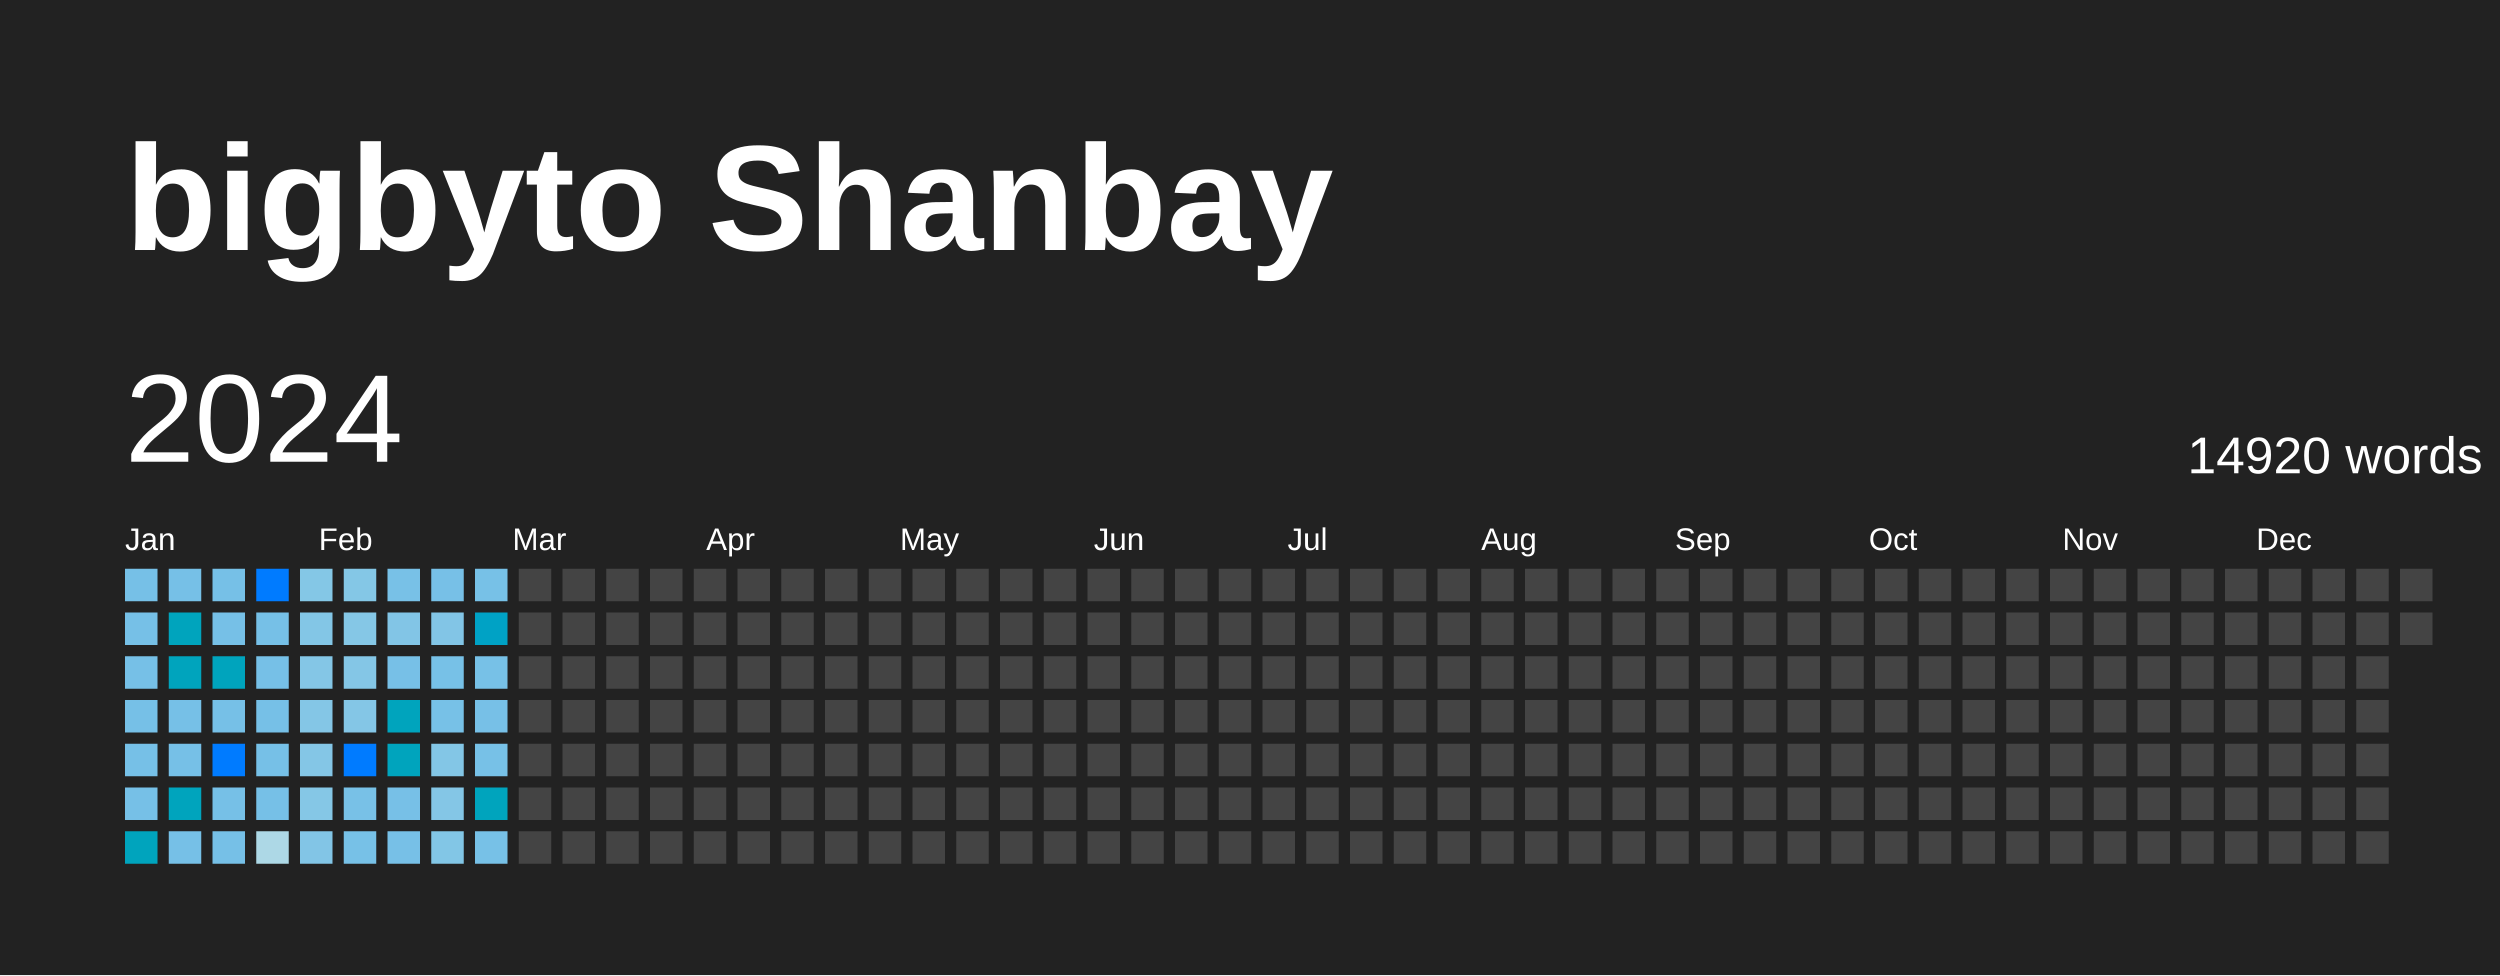
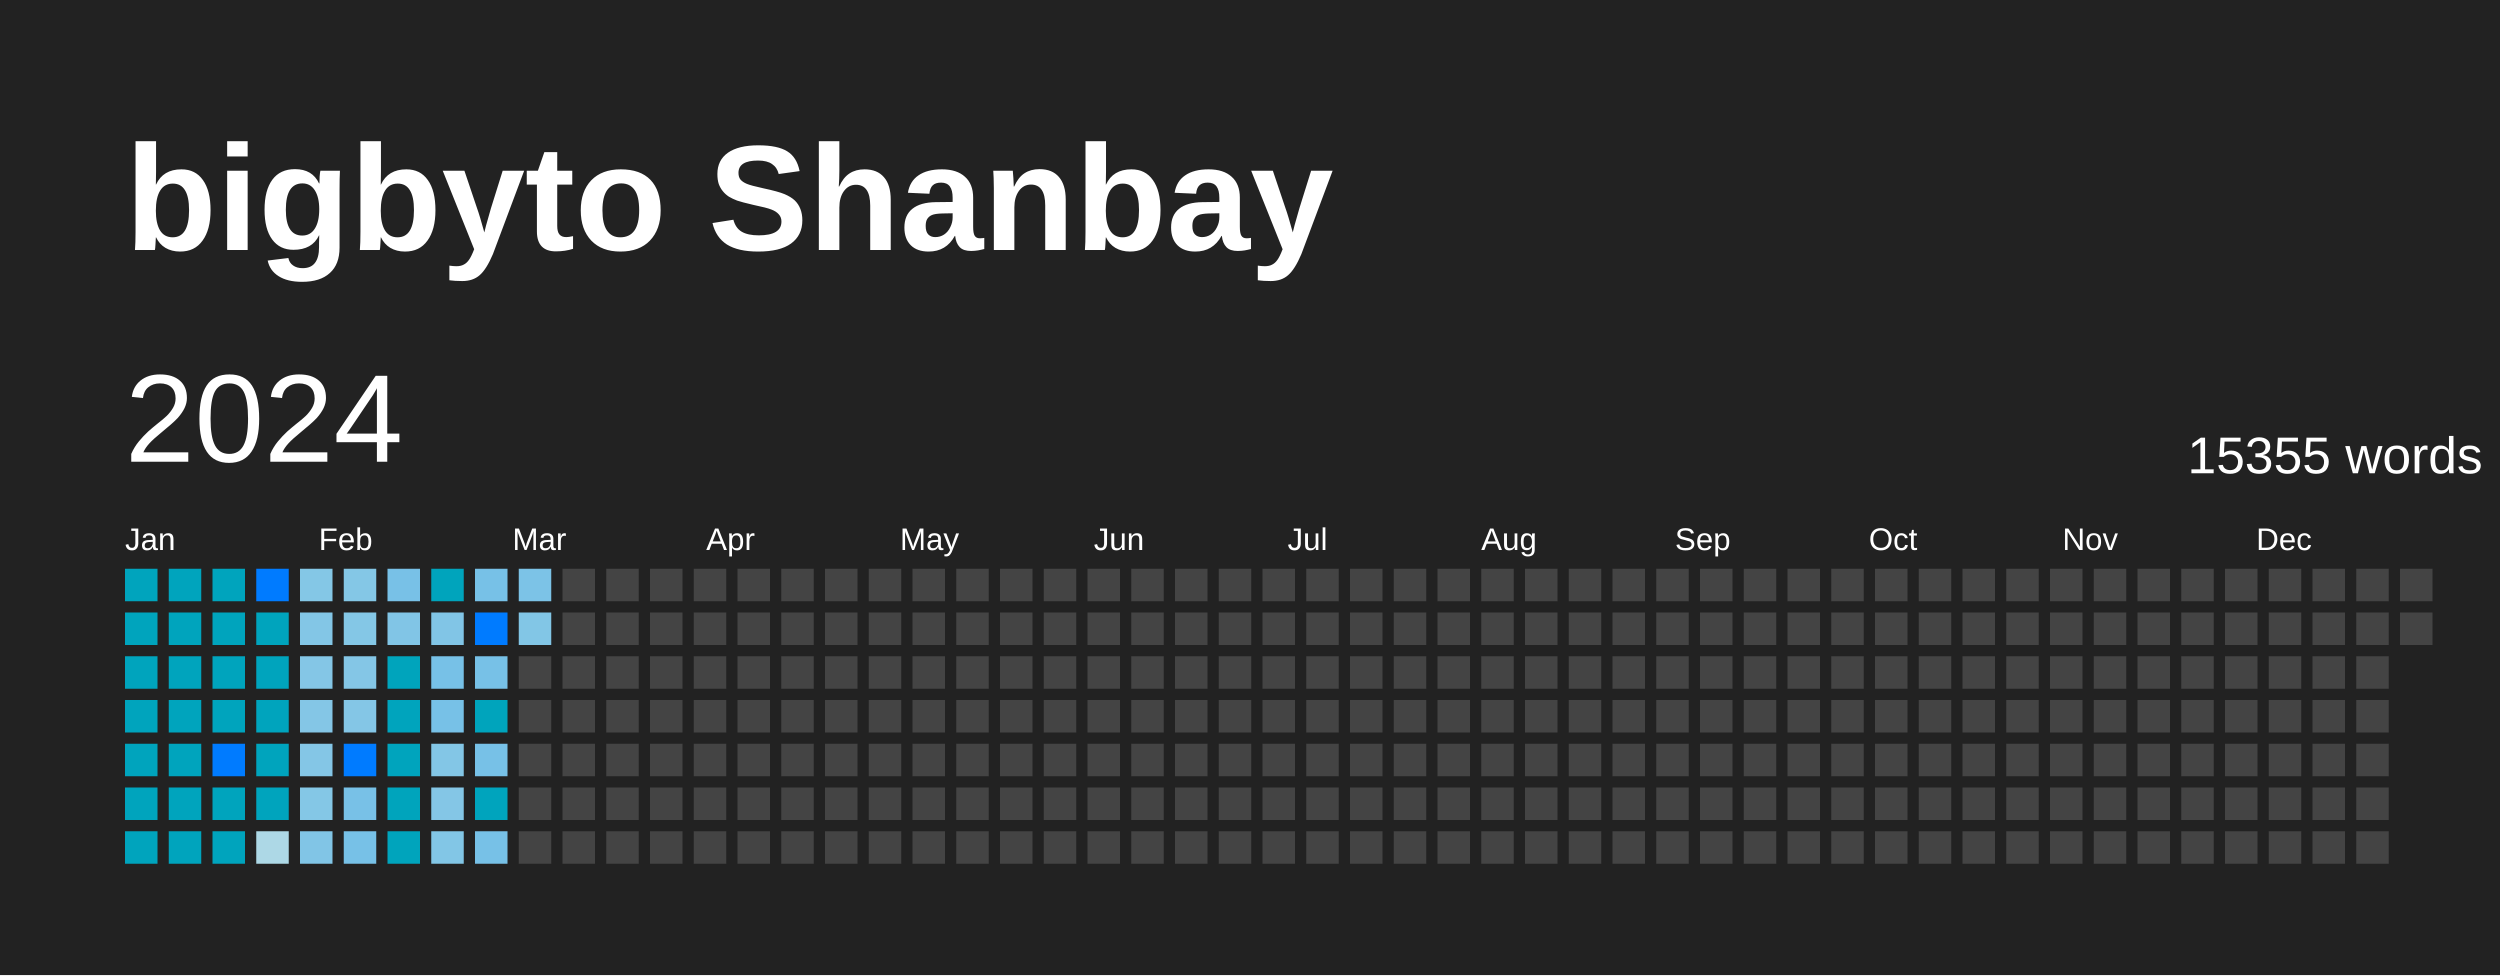
<svg xmlns="http://www.w3.org/2000/svg" baseProfile="full" height="78mm" version="1.1" viewBox="0,0,200,78" width="200mm">
  <defs />
  <rect fill="#222222" height="78" width="200" x="0" y="0" />
  <text fill="#FFFFFF" style="font-size:12px; font-family:Arial; font-weight:bold;" x="10" y="20">bigbyto Shanbay</text>
  <text dominant-baseline="hanging" fill="#FFFFFF" style="font-size:10.0px; font-family:Arial;" x="10" y="30">2024</text>
-   <text dominant-baseline="hanging" fill="#FFFFFF" style="font-size:4.125px; font-family:Arial;" x="175" y="35">14920 words</text>
+   <text dominant-baseline="hanging" fill="#FFFFFF" style="font-size:4.125px; font-family:Arial;" x="175" y="35">15355 words</text>
  <text fill="#FFFFFF" style="font-size:2.5px; font-family:Arial" x="10.0" y="44">Jan</text>
  <text fill="#FFFFFF" style="font-size:2.5px; font-family:Arial" x="25.5" y="44">Feb</text>
  <text fill="#FFFFFF" style="font-size:2.5px; font-family:Arial" x="41.0" y="44">Mar</text>
  <text fill="#FFFFFF" style="font-size:2.5px; font-family:Arial" x="56.5" y="44">Apr</text>
  <text fill="#FFFFFF" style="font-size:2.5px; font-family:Arial" x="72.0" y="44">May</text>
  <text fill="#FFFFFF" style="font-size:2.5px; font-family:Arial" x="87.5" y="44">Jun</text>
  <text fill="#FFFFFF" style="font-size:2.5px; font-family:Arial" x="103.0" y="44">Jul</text>
  <text fill="#FFFFFF" style="font-size:2.5px; font-family:Arial" x="118.5" y="44">Aug</text>
  <text fill="#FFFFFF" style="font-size:2.5px; font-family:Arial" x="134.0" y="44">Sep</text>
  <text fill="#FFFFFF" style="font-size:2.5px; font-family:Arial" x="149.5" y="44">Oct</text>
  <text fill="#FFFFFF" style="font-size:2.5px; font-family:Arial" x="165.0" y="44">Nov</text>
  <text fill="#FFFFFF" style="font-size:2.5px; font-family:Arial" x="180.5" y="44">Dec</text>
-   <rect fill="#76c0e7" height="2.6" width="2.6" x="10.0" y="45.5" />
-   <rect fill="#76c0e7" height="2.6" width="2.6" x="10.0" y="49.0" />
-   <rect fill="#76c0e7" height="2.6" width="2.6" x="10.0" y="52.5" />
-   <rect fill="#76c0e7" height="2.6" width="2.6" x="10.0" y="56.0" />
-   <rect fill="#76c0e7" height="2.6" width="2.6" x="10.0" y="59.5" />
-   <rect fill="#76c0e7" height="2.6" width="2.6" x="10.0" y="63.0" />
+   <rect fill="#00a4bd" height="2.6" width="2.6" x="10.0" y="45.5" />
+   <rect fill="#00a4bd" height="2.6" width="2.6" x="10.0" y="49.0" />
+   <rect fill="#00a4bd" height="2.6" width="2.6" x="10.0" y="52.5" />
+   <rect fill="#00a4bd" height="2.6" width="2.6" x="10.0" y="56.0" />
+   <rect fill="#00a4bd" height="2.6" width="2.6" x="10.0" y="59.5" />
+   <rect fill="#00a4bd" height="2.6" width="2.6" x="10.0" y="63.0" />
  <rect fill="#00a4bd" height="2.6" width="2.6" x="10.0" y="66.5" />
-   <rect fill="#76c0e7" height="2.6" width="2.6" x="13.5" y="45.5" />
+   <rect fill="#00a4bd" height="2.6" width="2.6" x="13.5" y="45.5" />
  <rect fill="#00a4bd" height="2.6" width="2.6" x="13.5" y="49.0" />
  <rect fill="#00a4bd" height="2.6" width="2.6" x="13.5" y="52.5" />
-   <rect fill="#76c0e7" height="2.6" width="2.6" x="13.5" y="56.0" />
-   <rect fill="#76c0e7" height="2.6" width="2.6" x="13.5" y="59.5" />
+   <rect fill="#00a4bd" height="2.6" width="2.6" x="13.5" y="56.0" />
+   <rect fill="#00a4bd" height="2.6" width="2.6" x="13.5" y="59.5" />
  <rect fill="#00a4bd" height="2.6" width="2.6" x="13.5" y="63.0" />
-   <rect fill="#76c0e7" height="2.6" width="2.6" x="13.5" y="66.5" />
-   <rect fill="#76c0e7" height="2.6" width="2.6" x="17.0" y="45.5" />
-   <rect fill="#76c0e7" height="2.6" width="2.6" x="17.0" y="49.0" />
+   <rect fill="#00a4bd" height="2.6" width="2.6" x="13.5" y="66.5" />
+   <rect fill="#00a4bd" height="2.6" width="2.6" x="17.0" y="45.5" />
+   <rect fill="#00a4bd" height="2.6" width="2.6" x="17.0" y="49.0" />
  <rect fill="#00a4bd" height="2.6" width="2.6" x="17.0" y="52.5" />
-   <rect fill="#76c0e7" height="2.6" width="2.6" x="17.0" y="56.0" />
+   <rect fill="#00a4bd" height="2.6" width="2.6" x="17.0" y="56.0" />
  <rect fill="#007BFF" height="2.6" width="2.6" x="17.0" y="59.5" />
-   <rect fill="#76c0e7" height="2.6" width="2.6" x="17.0" y="63.0" />
-   <rect fill="#76c0e7" height="2.6" width="2.6" x="17.0" y="66.5" />
+   <rect fill="#00a4bd" height="2.6" width="2.6" x="17.0" y="63.0" />
+   <rect fill="#00a4bd" height="2.6" width="2.6" x="17.0" y="66.5" />
  <rect fill="#007BFF" height="2.6" width="2.6" x="20.5" y="45.5" />
-   <rect fill="#76c0e7" height="2.6" width="2.6" x="20.5" y="49.0" />
-   <rect fill="#76c0e7" height="2.6" width="2.6" x="20.5" y="52.5" />
-   <rect fill="#76c0e7" height="2.6" width="2.6" x="20.5" y="56.0" />
-   <rect fill="#76c0e7" height="2.6" width="2.6" x="20.5" y="59.5" />
-   <rect fill="#76c0e7" height="2.6" width="2.6" x="20.5" y="63.0" />
+   <rect fill="#00a4bd" height="2.6" width="2.6" x="20.5" y="49.0" />
+   <rect fill="#00a4bd" height="2.6" width="2.6" x="20.5" y="52.5" />
+   <rect fill="#00a4bd" height="2.6" width="2.6" x="20.5" y="56.0" />
+   <rect fill="#00a4bd" height="2.6" width="2.6" x="20.5" y="59.5" />
+   <rect fill="#00a4bd" height="2.6" width="2.6" x="20.5" y="63.0" />
  <rect fill="#add8e6" height="2.6" width="2.6" x="20.5" y="66.5" />
  <rect fill="#84c7e6" height="2.6" width="2.6" x="24.0" y="45.5" />
  <rect fill="#83c6e6" height="2.6" width="2.6" x="24.0" y="49.0" />
  <rect fill="#84c6e6" height="2.6" width="2.6" x="24.0" y="52.5" />
  <rect fill="#84c6e6" height="2.6" width="2.6" x="24.0" y="56.0" />
  <rect fill="#84c6e6" height="2.6" width="2.6" x="24.0" y="59.5" />
-   <rect fill="#85c7e6" height="2.6" width="2.6" x="24.0" y="63.0" />
-   <rect fill="#82c5e6" height="2.6" width="2.6" x="24.0" y="66.5" />
+   <rect fill="#84c7e6" height="2.6" width="2.6" x="24.0" y="63.0" />
+   <rect fill="#81c5e6" height="2.6" width="2.6" x="24.0" y="66.5" />
  <rect fill="#84c7e6" height="2.6" width="2.6" x="27.5" y="45.5" />
-   <rect fill="#85c7e6" height="2.6" width="2.6" x="27.5" y="49.0" />
+   <rect fill="#84c7e6" height="2.6" width="2.6" x="27.5" y="49.0" />
  <rect fill="#84c6e6" height="2.6" width="2.6" x="27.5" y="52.5" />
  <rect fill="#84c6e6" height="2.6" width="2.6" x="27.5" y="56.0" />
  <rect fill="#007BFF" height="2.6" width="2.6" x="27.5" y="59.5" />
  <rect fill="#78c1e7" height="2.6" width="2.6" x="27.5" y="63.0" />
  <rect fill="#77c1e7" height="2.6" width="2.6" x="27.5" y="66.5" />
  <rect fill="#78c1e7" height="2.6" width="2.6" x="31.0" y="45.5" />
-   <rect fill="#82c5e6" height="2.6" width="2.6" x="31.0" y="49.0" />
-   <rect fill="#77c0e7" height="2.6" width="2.6" x="31.0" y="52.5" />
+   <rect fill="#81c5e6" height="2.6" width="2.6" x="31.0" y="49.0" />
+   <rect fill="#00a4bc" height="2.6" width="2.6" x="31.0" y="52.5" />
  <rect fill="#00a4bd" height="2.6" width="2.6" x="31.0" y="56.0" />
  <rect fill="#00a4bd" height="2.6" width="2.6" x="31.0" y="59.5" />
-   <rect fill="#77c0e7" height="2.6" width="2.6" x="31.0" y="63.0" />
-   <rect fill="#77c0e7" height="2.6" width="2.6" x="31.0" y="66.5" />
-   <rect fill="#77c0e7" height="2.6" width="2.6" x="34.5" y="45.5" />
-   <rect fill="#82c5e6" height="2.6" width="2.6" x="34.5" y="49.0" />
+   <rect fill="#00a4bc" height="2.6" width="2.6" x="31.0" y="63.0" />
+   <rect fill="#00a4bc" height="2.6" width="2.6" x="31.0" y="66.5" />
+   <rect fill="#00a4bc" height="2.6" width="2.6" x="34.5" y="45.5" />
+   <rect fill="#81c5e6" height="2.6" width="2.6" x="34.5" y="49.0" />
  <rect fill="#77c1e7" height="2.6" width="2.6" x="34.5" y="52.5" />
  <rect fill="#77c1e7" height="2.6" width="2.6" x="34.5" y="56.0" />
  <rect fill="#83c6e6" height="2.6" width="2.6" x="34.5" y="59.5" />
  <rect fill="#84c6e6" height="2.6" width="2.6" x="34.5" y="63.0" />
  <rect fill="#82c6e6" height="2.6" width="2.6" x="34.5" y="66.5" />
  <rect fill="#77c1e7" height="2.6" width="2.6" x="38.0" y="45.5" />
-   <rect fill="#00a2c5" height="2.6" width="2.6" x="38.0" y="49.0" />
+   <rect fill="#007BFF" height="2.6" width="2.6" x="38.0" y="49.0" />
  <rect fill="#77c1e7" height="2.6" width="2.6" x="38.0" y="52.5" />
-   <rect fill="#77c0e7" height="2.6" width="2.6" x="38.0" y="56.0" />
+   <rect fill="#00a4bc" height="2.6" width="2.6" x="38.0" y="56.0" />
  <rect fill="#77c1e7" height="2.6" width="2.6" x="38.0" y="59.5" />
  <rect fill="#00a4bd" height="2.6" width="2.6" x="38.0" y="63.0" />
  <rect fill="#77c1e7" height="2.6" width="2.6" x="38.0" y="66.5" />
-   <rect fill="#444444" height="2.6" width="2.6" x="41.5" y="45.5" />
-   <rect fill="#444444" height="2.6" width="2.6" x="41.5" y="49.0" />
+   <rect fill="#7cc3e7" height="2.6" width="2.6" x="41.5" y="45.5" />
+   <rect fill="#82c6e6" height="2.6" width="2.6" x="41.5" y="49.0" />
  <rect fill="#444444" height="2.6" width="2.6" x="41.5" y="52.5" />
  <rect fill="#444444" height="2.6" width="2.6" x="41.5" y="56.0" />
  <rect fill="#444444" height="2.6" width="2.6" x="41.5" y="59.5" />
  <rect fill="#444444" height="2.6" width="2.6" x="41.5" y="63.0" />
  <rect fill="#444444" height="2.6" width="2.6" x="41.5" y="66.5" />
  <rect fill="#444444" height="2.6" width="2.6" x="45.0" y="45.5" />
  <rect fill="#444444" height="2.6" width="2.6" x="45.0" y="49.0" />
  <rect fill="#444444" height="2.6" width="2.6" x="45.0" y="52.5" />
  <rect fill="#444444" height="2.6" width="2.6" x="45.0" y="56.0" />
  <rect fill="#444444" height="2.6" width="2.6" x="45.0" y="59.5" />
  <rect fill="#444444" height="2.6" width="2.6" x="45.0" y="63.0" />
  <rect fill="#444444" height="2.6" width="2.6" x="45.0" y="66.5" />
  <rect fill="#444444" height="2.6" width="2.6" x="48.5" y="45.5" />
  <rect fill="#444444" height="2.6" width="2.6" x="48.5" y="49.0" />
  <rect fill="#444444" height="2.6" width="2.6" x="48.5" y="52.5" />
  <rect fill="#444444" height="2.6" width="2.6" x="48.5" y="56.0" />
  <rect fill="#444444" height="2.6" width="2.6" x="48.5" y="59.5" />
  <rect fill="#444444" height="2.6" width="2.6" x="48.5" y="63.0" />
  <rect fill="#444444" height="2.6" width="2.6" x="48.5" y="66.5" />
  <rect fill="#444444" height="2.6" width="2.6" x="52.0" y="45.5" />
  <rect fill="#444444" height="2.6" width="2.6" x="52.0" y="49.0" />
  <rect fill="#444444" height="2.6" width="2.6" x="52.0" y="52.5" />
  <rect fill="#444444" height="2.6" width="2.6" x="52.0" y="56.0" />
  <rect fill="#444444" height="2.6" width="2.6" x="52.0" y="59.5" />
  <rect fill="#444444" height="2.6" width="2.6" x="52.0" y="63.0" />
  <rect fill="#444444" height="2.6" width="2.6" x="52.0" y="66.5" />
  <rect fill="#444444" height="2.6" width="2.6" x="55.5" y="45.5" />
  <rect fill="#444444" height="2.6" width="2.6" x="55.5" y="49.0" />
  <rect fill="#444444" height="2.6" width="2.6" x="55.5" y="52.5" />
  <rect fill="#444444" height="2.6" width="2.6" x="55.5" y="56.0" />
  <rect fill="#444444" height="2.6" width="2.6" x="55.5" y="59.5" />
  <rect fill="#444444" height="2.6" width="2.6" x="55.5" y="63.0" />
  <rect fill="#444444" height="2.6" width="2.6" x="55.5" y="66.5" />
  <rect fill="#444444" height="2.6" width="2.6" x="59.0" y="45.5" />
  <rect fill="#444444" height="2.6" width="2.6" x="59.0" y="49.0" />
  <rect fill="#444444" height="2.6" width="2.6" x="59.0" y="52.5" />
  <rect fill="#444444" height="2.6" width="2.6" x="59.0" y="56.0" />
  <rect fill="#444444" height="2.6" width="2.6" x="59.0" y="59.5" />
  <rect fill="#444444" height="2.6" width="2.6" x="59.0" y="63.0" />
  <rect fill="#444444" height="2.6" width="2.6" x="59.0" y="66.5" />
  <rect fill="#444444" height="2.6" width="2.6" x="62.5" y="45.5" />
  <rect fill="#444444" height="2.6" width="2.6" x="62.5" y="49.0" />
  <rect fill="#444444" height="2.6" width="2.6" x="62.5" y="52.5" />
  <rect fill="#444444" height="2.6" width="2.6" x="62.5" y="56.0" />
  <rect fill="#444444" height="2.6" width="2.6" x="62.5" y="59.5" />
  <rect fill="#444444" height="2.6" width="2.6" x="62.5" y="63.0" />
  <rect fill="#444444" height="2.6" width="2.6" x="62.5" y="66.5" />
  <rect fill="#444444" height="2.6" width="2.6" x="66.0" y="45.5" />
  <rect fill="#444444" height="2.6" width="2.6" x="66.0" y="49.0" />
  <rect fill="#444444" height="2.6" width="2.6" x="66.0" y="52.5" />
  <rect fill="#444444" height="2.6" width="2.6" x="66.0" y="56.0" />
  <rect fill="#444444" height="2.6" width="2.6" x="66.0" y="59.5" />
  <rect fill="#444444" height="2.6" width="2.6" x="66.0" y="63.0" />
  <rect fill="#444444" height="2.6" width="2.6" x="66.0" y="66.5" />
  <rect fill="#444444" height="2.6" width="2.6" x="69.5" y="45.5" />
  <rect fill="#444444" height="2.6" width="2.6" x="69.5" y="49.0" />
  <rect fill="#444444" height="2.6" width="2.6" x="69.5" y="52.5" />
  <rect fill="#444444" height="2.6" width="2.6" x="69.5" y="56.0" />
  <rect fill="#444444" height="2.6" width="2.6" x="69.5" y="59.5" />
  <rect fill="#444444" height="2.6" width="2.6" x="69.5" y="63.0" />
  <rect fill="#444444" height="2.6" width="2.6" x="69.5" y="66.5" />
  <rect fill="#444444" height="2.6" width="2.6" x="73.0" y="45.5" />
  <rect fill="#444444" height="2.6" width="2.6" x="73.0" y="49.0" />
  <rect fill="#444444" height="2.6" width="2.6" x="73.0" y="52.5" />
  <rect fill="#444444" height="2.6" width="2.6" x="73.0" y="56.0" />
  <rect fill="#444444" height="2.6" width="2.6" x="73.0" y="59.5" />
  <rect fill="#444444" height="2.6" width="2.6" x="73.0" y="63.0" />
  <rect fill="#444444" height="2.6" width="2.6" x="73.0" y="66.5" />
  <rect fill="#444444" height="2.6" width="2.6" x="76.5" y="45.5" />
  <rect fill="#444444" height="2.6" width="2.6" x="76.5" y="49.0" />
  <rect fill="#444444" height="2.6" width="2.6" x="76.5" y="52.5" />
  <rect fill="#444444" height="2.6" width="2.6" x="76.5" y="56.0" />
  <rect fill="#444444" height="2.6" width="2.6" x="76.5" y="59.5" />
  <rect fill="#444444" height="2.6" width="2.6" x="76.5" y="63.0" />
  <rect fill="#444444" height="2.6" width="2.6" x="76.5" y="66.5" />
  <rect fill="#444444" height="2.6" width="2.6" x="80.0" y="45.5" />
  <rect fill="#444444" height="2.6" width="2.6" x="80.0" y="49.0" />
  <rect fill="#444444" height="2.6" width="2.6" x="80.0" y="52.5" />
  <rect fill="#444444" height="2.6" width="2.6" x="80.0" y="56.0" />
  <rect fill="#444444" height="2.6" width="2.6" x="80.0" y="59.5" />
  <rect fill="#444444" height="2.6" width="2.6" x="80.0" y="63.0" />
  <rect fill="#444444" height="2.6" width="2.6" x="80.0" y="66.5" />
  <rect fill="#444444" height="2.6" width="2.6" x="83.5" y="45.5" />
  <rect fill="#444444" height="2.6" width="2.6" x="83.5" y="49.0" />
  <rect fill="#444444" height="2.6" width="2.6" x="83.5" y="52.5" />
  <rect fill="#444444" height="2.6" width="2.6" x="83.5" y="56.0" />
  <rect fill="#444444" height="2.6" width="2.6" x="83.5" y="59.5" />
  <rect fill="#444444" height="2.6" width="2.6" x="83.5" y="63.0" />
  <rect fill="#444444" height="2.6" width="2.6" x="83.5" y="66.5" />
  <rect fill="#444444" height="2.6" width="2.6" x="87.0" y="45.5" />
  <rect fill="#444444" height="2.6" width="2.6" x="87.0" y="49.0" />
  <rect fill="#444444" height="2.6" width="2.6" x="87.0" y="52.5" />
  <rect fill="#444444" height="2.6" width="2.6" x="87.0" y="56.0" />
  <rect fill="#444444" height="2.6" width="2.6" x="87.0" y="59.5" />
  <rect fill="#444444" height="2.6" width="2.6" x="87.0" y="63.0" />
  <rect fill="#444444" height="2.6" width="2.6" x="87.0" y="66.5" />
  <rect fill="#444444" height="2.6" width="2.6" x="90.5" y="45.5" />
  <rect fill="#444444" height="2.6" width="2.6" x="90.5" y="49.0" />
  <rect fill="#444444" height="2.6" width="2.6" x="90.5" y="52.5" />
  <rect fill="#444444" height="2.6" width="2.6" x="90.5" y="56.0" />
  <rect fill="#444444" height="2.6" width="2.6" x="90.5" y="59.5" />
  <rect fill="#444444" height="2.6" width="2.6" x="90.5" y="63.0" />
  <rect fill="#444444" height="2.6" width="2.6" x="90.5" y="66.5" />
  <rect fill="#444444" height="2.6" width="2.6" x="94.0" y="45.5" />
  <rect fill="#444444" height="2.6" width="2.6" x="94.0" y="49.0" />
  <rect fill="#444444" height="2.6" width="2.6" x="94.0" y="52.5" />
  <rect fill="#444444" height="2.6" width="2.6" x="94.0" y="56.0" />
  <rect fill="#444444" height="2.6" width="2.6" x="94.0" y="59.5" />
  <rect fill="#444444" height="2.6" width="2.6" x="94.0" y="63.0" />
  <rect fill="#444444" height="2.6" width="2.6" x="94.0" y="66.5" />
  <rect fill="#444444" height="2.6" width="2.6" x="97.5" y="45.5" />
  <rect fill="#444444" height="2.6" width="2.6" x="97.5" y="49.0" />
  <rect fill="#444444" height="2.6" width="2.6" x="97.5" y="52.5" />
  <rect fill="#444444" height="2.6" width="2.6" x="97.5" y="56.0" />
  <rect fill="#444444" height="2.6" width="2.6" x="97.5" y="59.5" />
  <rect fill="#444444" height="2.6" width="2.6" x="97.5" y="63.0" />
  <rect fill="#444444" height="2.6" width="2.6" x="97.5" y="66.5" />
  <rect fill="#444444" height="2.6" width="2.6" x="101.0" y="45.5" />
  <rect fill="#444444" height="2.6" width="2.6" x="101.0" y="49.0" />
  <rect fill="#444444" height="2.6" width="2.6" x="101.0" y="52.5" />
  <rect fill="#444444" height="2.6" width="2.6" x="101.0" y="56.0" />
  <rect fill="#444444" height="2.6" width="2.6" x="101.0" y="59.5" />
  <rect fill="#444444" height="2.6" width="2.6" x="101.0" y="63.0" />
  <rect fill="#444444" height="2.6" width="2.6" x="101.0" y="66.5" />
  <rect fill="#444444" height="2.6" width="2.6" x="104.5" y="45.5" />
  <rect fill="#444444" height="2.6" width="2.6" x="104.5" y="49.0" />
  <rect fill="#444444" height="2.6" width="2.6" x="104.5" y="52.5" />
  <rect fill="#444444" height="2.6" width="2.6" x="104.5" y="56.0" />
  <rect fill="#444444" height="2.6" width="2.6" x="104.5" y="59.5" />
  <rect fill="#444444" height="2.6" width="2.6" x="104.5" y="63.0" />
  <rect fill="#444444" height="2.6" width="2.6" x="104.5" y="66.5" />
  <rect fill="#444444" height="2.6" width="2.6" x="108.0" y="45.5" />
  <rect fill="#444444" height="2.6" width="2.6" x="108.0" y="49.0" />
  <rect fill="#444444" height="2.6" width="2.6" x="108.0" y="52.5" />
  <rect fill="#444444" height="2.6" width="2.6" x="108.0" y="56.0" />
  <rect fill="#444444" height="2.6" width="2.6" x="108.0" y="59.5" />
  <rect fill="#444444" height="2.6" width="2.6" x="108.0" y="63.0" />
  <rect fill="#444444" height="2.6" width="2.6" x="108.0" y="66.5" />
  <rect fill="#444444" height="2.6" width="2.6" x="111.5" y="45.5" />
  <rect fill="#444444" height="2.6" width="2.6" x="111.5" y="49.0" />
  <rect fill="#444444" height="2.6" width="2.6" x="111.5" y="52.5" />
  <rect fill="#444444" height="2.6" width="2.6" x="111.5" y="56.0" />
  <rect fill="#444444" height="2.6" width="2.6" x="111.5" y="59.5" />
  <rect fill="#444444" height="2.6" width="2.6" x="111.5" y="63.0" />
  <rect fill="#444444" height="2.6" width="2.6" x="111.5" y="66.5" />
  <rect fill="#444444" height="2.6" width="2.6" x="115.0" y="45.5" />
  <rect fill="#444444" height="2.6" width="2.6" x="115.0" y="49.0" />
  <rect fill="#444444" height="2.6" width="2.6" x="115.0" y="52.5" />
  <rect fill="#444444" height="2.6" width="2.6" x="115.0" y="56.0" />
  <rect fill="#444444" height="2.6" width="2.6" x="115.0" y="59.5" />
  <rect fill="#444444" height="2.6" width="2.6" x="115.0" y="63.0" />
  <rect fill="#444444" height="2.6" width="2.6" x="115.0" y="66.5" />
  <rect fill="#444444" height="2.6" width="2.6" x="118.5" y="45.5" />
  <rect fill="#444444" height="2.6" width="2.6" x="118.5" y="49.0" />
  <rect fill="#444444" height="2.6" width="2.6" x="118.5" y="52.5" />
  <rect fill="#444444" height="2.6" width="2.6" x="118.5" y="56.0" />
  <rect fill="#444444" height="2.6" width="2.6" x="118.5" y="59.5" />
  <rect fill="#444444" height="2.6" width="2.6" x="118.5" y="63.0" />
  <rect fill="#444444" height="2.6" width="2.6" x="118.5" y="66.5" />
  <rect fill="#444444" height="2.6" width="2.6" x="122.0" y="45.5" />
  <rect fill="#444444" height="2.6" width="2.6" x="122.0" y="49.0" />
  <rect fill="#444444" height="2.6" width="2.6" x="122.0" y="52.5" />
  <rect fill="#444444" height="2.6" width="2.6" x="122.0" y="56.0" />
  <rect fill="#444444" height="2.6" width="2.6" x="122.0" y="59.5" />
  <rect fill="#444444" height="2.6" width="2.6" x="122.0" y="63.0" />
  <rect fill="#444444" height="2.6" width="2.6" x="122.0" y="66.5" />
  <rect fill="#444444" height="2.6" width="2.6" x="125.5" y="45.5" />
  <rect fill="#444444" height="2.6" width="2.6" x="125.5" y="49.0" />
  <rect fill="#444444" height="2.6" width="2.6" x="125.5" y="52.5" />
  <rect fill="#444444" height="2.6" width="2.6" x="125.5" y="56.0" />
  <rect fill="#444444" height="2.6" width="2.6" x="125.5" y="59.5" />
  <rect fill="#444444" height="2.6" width="2.6" x="125.5" y="63.0" />
  <rect fill="#444444" height="2.6" width="2.6" x="125.5" y="66.5" />
  <rect fill="#444444" height="2.6" width="2.6" x="129.0" y="45.5" />
  <rect fill="#444444" height="2.6" width="2.6" x="129.0" y="49.0" />
  <rect fill="#444444" height="2.6" width="2.6" x="129.0" y="52.5" />
  <rect fill="#444444" height="2.6" width="2.6" x="129.0" y="56.0" />
  <rect fill="#444444" height="2.6" width="2.6" x="129.0" y="59.5" />
  <rect fill="#444444" height="2.6" width="2.6" x="129.0" y="63.0" />
  <rect fill="#444444" height="2.6" width="2.6" x="129.0" y="66.5" />
  <rect fill="#444444" height="2.6" width="2.6" x="132.5" y="45.5" />
  <rect fill="#444444" height="2.6" width="2.6" x="132.5" y="49.0" />
  <rect fill="#444444" height="2.6" width="2.6" x="132.5" y="52.5" />
  <rect fill="#444444" height="2.6" width="2.6" x="132.5" y="56.0" />
  <rect fill="#444444" height="2.6" width="2.6" x="132.5" y="59.5" />
  <rect fill="#444444" height="2.6" width="2.6" x="132.5" y="63.0" />
  <rect fill="#444444" height="2.6" width="2.6" x="132.5" y="66.5" />
  <rect fill="#444444" height="2.6" width="2.6" x="136.0" y="45.5" />
  <rect fill="#444444" height="2.6" width="2.6" x="136.0" y="49.0" />
  <rect fill="#444444" height="2.6" width="2.6" x="136.0" y="52.5" />
  <rect fill="#444444" height="2.6" width="2.6" x="136.0" y="56.0" />
  <rect fill="#444444" height="2.6" width="2.6" x="136.0" y="59.5" />
  <rect fill="#444444" height="2.6" width="2.6" x="136.0" y="63.0" />
  <rect fill="#444444" height="2.6" width="2.6" x="136.0" y="66.5" />
  <rect fill="#444444" height="2.6" width="2.6" x="139.5" y="45.5" />
  <rect fill="#444444" height="2.6" width="2.6" x="139.5" y="49.0" />
  <rect fill="#444444" height="2.6" width="2.6" x="139.5" y="52.5" />
  <rect fill="#444444" height="2.6" width="2.6" x="139.5" y="56.0" />
  <rect fill="#444444" height="2.6" width="2.6" x="139.5" y="59.5" />
  <rect fill="#444444" height="2.6" width="2.6" x="139.5" y="63.0" />
  <rect fill="#444444" height="2.6" width="2.6" x="139.5" y="66.5" />
  <rect fill="#444444" height="2.6" width="2.6" x="143.0" y="45.5" />
  <rect fill="#444444" height="2.6" width="2.6" x="143.0" y="49.0" />
  <rect fill="#444444" height="2.6" width="2.6" x="143.0" y="52.5" />
  <rect fill="#444444" height="2.6" width="2.6" x="143.0" y="56.0" />
  <rect fill="#444444" height="2.6" width="2.6" x="143.0" y="59.5" />
  <rect fill="#444444" height="2.6" width="2.6" x="143.0" y="63.0" />
  <rect fill="#444444" height="2.6" width="2.6" x="143.0" y="66.5" />
  <rect fill="#444444" height="2.6" width="2.6" x="146.5" y="45.5" />
  <rect fill="#444444" height="2.6" width="2.6" x="146.5" y="49.0" />
  <rect fill="#444444" height="2.6" width="2.6" x="146.5" y="52.5" />
  <rect fill="#444444" height="2.6" width="2.6" x="146.5" y="56.0" />
  <rect fill="#444444" height="2.6" width="2.6" x="146.5" y="59.5" />
  <rect fill="#444444" height="2.6" width="2.6" x="146.5" y="63.0" />
  <rect fill="#444444" height="2.6" width="2.6" x="146.5" y="66.5" />
  <rect fill="#444444" height="2.6" width="2.6" x="150.0" y="45.5" />
  <rect fill="#444444" height="2.6" width="2.6" x="150.0" y="49.0" />
  <rect fill="#444444" height="2.6" width="2.6" x="150.0" y="52.5" />
  <rect fill="#444444" height="2.6" width="2.6" x="150.0" y="56.0" />
  <rect fill="#444444" height="2.6" width="2.6" x="150.0" y="59.5" />
  <rect fill="#444444" height="2.6" width="2.6" x="150.0" y="63.0" />
  <rect fill="#444444" height="2.6" width="2.6" x="150.0" y="66.5" />
  <rect fill="#444444" height="2.6" width="2.6" x="153.5" y="45.5" />
  <rect fill="#444444" height="2.6" width="2.6" x="153.5" y="49.0" />
  <rect fill="#444444" height="2.6" width="2.6" x="153.5" y="52.5" />
  <rect fill="#444444" height="2.6" width="2.6" x="153.5" y="56.0" />
  <rect fill="#444444" height="2.6" width="2.6" x="153.5" y="59.5" />
  <rect fill="#444444" height="2.6" width="2.6" x="153.5" y="63.0" />
  <rect fill="#444444" height="2.6" width="2.6" x="153.5" y="66.5" />
  <rect fill="#444444" height="2.6" width="2.6" x="157.0" y="45.5" />
  <rect fill="#444444" height="2.6" width="2.6" x="157.0" y="49.0" />
  <rect fill="#444444" height="2.6" width="2.6" x="157.0" y="52.5" />
  <rect fill="#444444" height="2.6" width="2.6" x="157.0" y="56.0" />
  <rect fill="#444444" height="2.6" width="2.6" x="157.0" y="59.5" />
  <rect fill="#444444" height="2.6" width="2.6" x="157.0" y="63.0" />
  <rect fill="#444444" height="2.6" width="2.6" x="157.0" y="66.5" />
  <rect fill="#444444" height="2.6" width="2.6" x="160.5" y="45.5" />
  <rect fill="#444444" height="2.6" width="2.6" x="160.5" y="49.0" />
  <rect fill="#444444" height="2.6" width="2.6" x="160.5" y="52.5" />
  <rect fill="#444444" height="2.6" width="2.6" x="160.5" y="56.0" />
  <rect fill="#444444" height="2.6" width="2.6" x="160.5" y="59.5" />
  <rect fill="#444444" height="2.6" width="2.6" x="160.5" y="63.0" />
  <rect fill="#444444" height="2.6" width="2.6" x="160.5" y="66.5" />
  <rect fill="#444444" height="2.6" width="2.6" x="164.0" y="45.5" />
  <rect fill="#444444" height="2.6" width="2.6" x="164.0" y="49.0" />
  <rect fill="#444444" height="2.6" width="2.6" x="164.0" y="52.5" />
  <rect fill="#444444" height="2.6" width="2.6" x="164.0" y="56.0" />
  <rect fill="#444444" height="2.6" width="2.6" x="164.0" y="59.5" />
  <rect fill="#444444" height="2.6" width="2.6" x="164.0" y="63.0" />
  <rect fill="#444444" height="2.6" width="2.6" x="164.0" y="66.5" />
  <rect fill="#444444" height="2.6" width="2.6" x="167.5" y="45.5" />
  <rect fill="#444444" height="2.6" width="2.6" x="167.5" y="49.0" />
  <rect fill="#444444" height="2.6" width="2.6" x="167.5" y="52.5" />
  <rect fill="#444444" height="2.6" width="2.6" x="167.5" y="56.0" />
  <rect fill="#444444" height="2.6" width="2.6" x="167.5" y="59.5" />
  <rect fill="#444444" height="2.6" width="2.6" x="167.5" y="63.0" />
  <rect fill="#444444" height="2.6" width="2.6" x="167.5" y="66.5" />
  <rect fill="#444444" height="2.6" width="2.6" x="171.0" y="45.5" />
  <rect fill="#444444" height="2.6" width="2.6" x="171.0" y="49.0" />
  <rect fill="#444444" height="2.6" width="2.6" x="171.0" y="52.5" />
  <rect fill="#444444" height="2.6" width="2.6" x="171.0" y="56.0" />
  <rect fill="#444444" height="2.6" width="2.6" x="171.0" y="59.5" />
  <rect fill="#444444" height="2.6" width="2.6" x="171.0" y="63.0" />
  <rect fill="#444444" height="2.6" width="2.6" x="171.0" y="66.5" />
  <rect fill="#444444" height="2.6" width="2.6" x="174.5" y="45.5" />
  <rect fill="#444444" height="2.6" width="2.6" x="174.5" y="49.0" />
  <rect fill="#444444" height="2.6" width="2.6" x="174.5" y="52.5" />
  <rect fill="#444444" height="2.6" width="2.6" x="174.5" y="56.0" />
  <rect fill="#444444" height="2.6" width="2.6" x="174.5" y="59.5" />
  <rect fill="#444444" height="2.6" width="2.6" x="174.5" y="63.0" />
  <rect fill="#444444" height="2.6" width="2.6" x="174.5" y="66.5" />
  <rect fill="#444444" height="2.6" width="2.6" x="178.0" y="45.5" />
  <rect fill="#444444" height="2.6" width="2.6" x="178.0" y="49.0" />
  <rect fill="#444444" height="2.6" width="2.6" x="178.0" y="52.5" />
  <rect fill="#444444" height="2.6" width="2.6" x="178.0" y="56.0" />
  <rect fill="#444444" height="2.6" width="2.6" x="178.0" y="59.5" />
  <rect fill="#444444" height="2.6" width="2.6" x="178.0" y="63.0" />
  <rect fill="#444444" height="2.6" width="2.6" x="178.0" y="66.5" />
  <rect fill="#444444" height="2.6" width="2.6" x="181.5" y="45.5" />
  <rect fill="#444444" height="2.6" width="2.6" x="181.5" y="49.0" />
  <rect fill="#444444" height="2.6" width="2.6" x="181.5" y="52.5" />
  <rect fill="#444444" height="2.6" width="2.6" x="181.5" y="56.0" />
  <rect fill="#444444" height="2.6" width="2.6" x="181.5" y="59.5" />
  <rect fill="#444444" height="2.6" width="2.6" x="181.5" y="63.0" />
  <rect fill="#444444" height="2.6" width="2.6" x="181.5" y="66.5" />
  <rect fill="#444444" height="2.6" width="2.6" x="185.0" y="45.5" />
  <rect fill="#444444" height="2.6" width="2.6" x="185.0" y="49.0" />
  <rect fill="#444444" height="2.6" width="2.6" x="185.0" y="52.5" />
  <rect fill="#444444" height="2.6" width="2.6" x="185.0" y="56.0" />
  <rect fill="#444444" height="2.6" width="2.6" x="185.0" y="59.5" />
  <rect fill="#444444" height="2.6" width="2.6" x="185.0" y="63.0" />
  <rect fill="#444444" height="2.6" width="2.6" x="185.0" y="66.5" />
  <rect fill="#444444" height="2.6" width="2.6" x="188.5" y="45.5" />
  <rect fill="#444444" height="2.6" width="2.6" x="188.5" y="49.0" />
  <rect fill="#444444" height="2.6" width="2.6" x="188.5" y="52.5" />
  <rect fill="#444444" height="2.6" width="2.6" x="188.5" y="56.0" />
  <rect fill="#444444" height="2.6" width="2.6" x="188.5" y="59.5" />
  <rect fill="#444444" height="2.6" width="2.6" x="188.5" y="63.0" />
  <rect fill="#444444" height="2.6" width="2.6" x="188.5" y="66.5" />
  <rect fill="#444444" height="2.6" width="2.6" x="192.0" y="45.5" />
  <rect fill="#444444" height="2.6" width="2.6" x="192.0" y="49.0" />
</svg>
